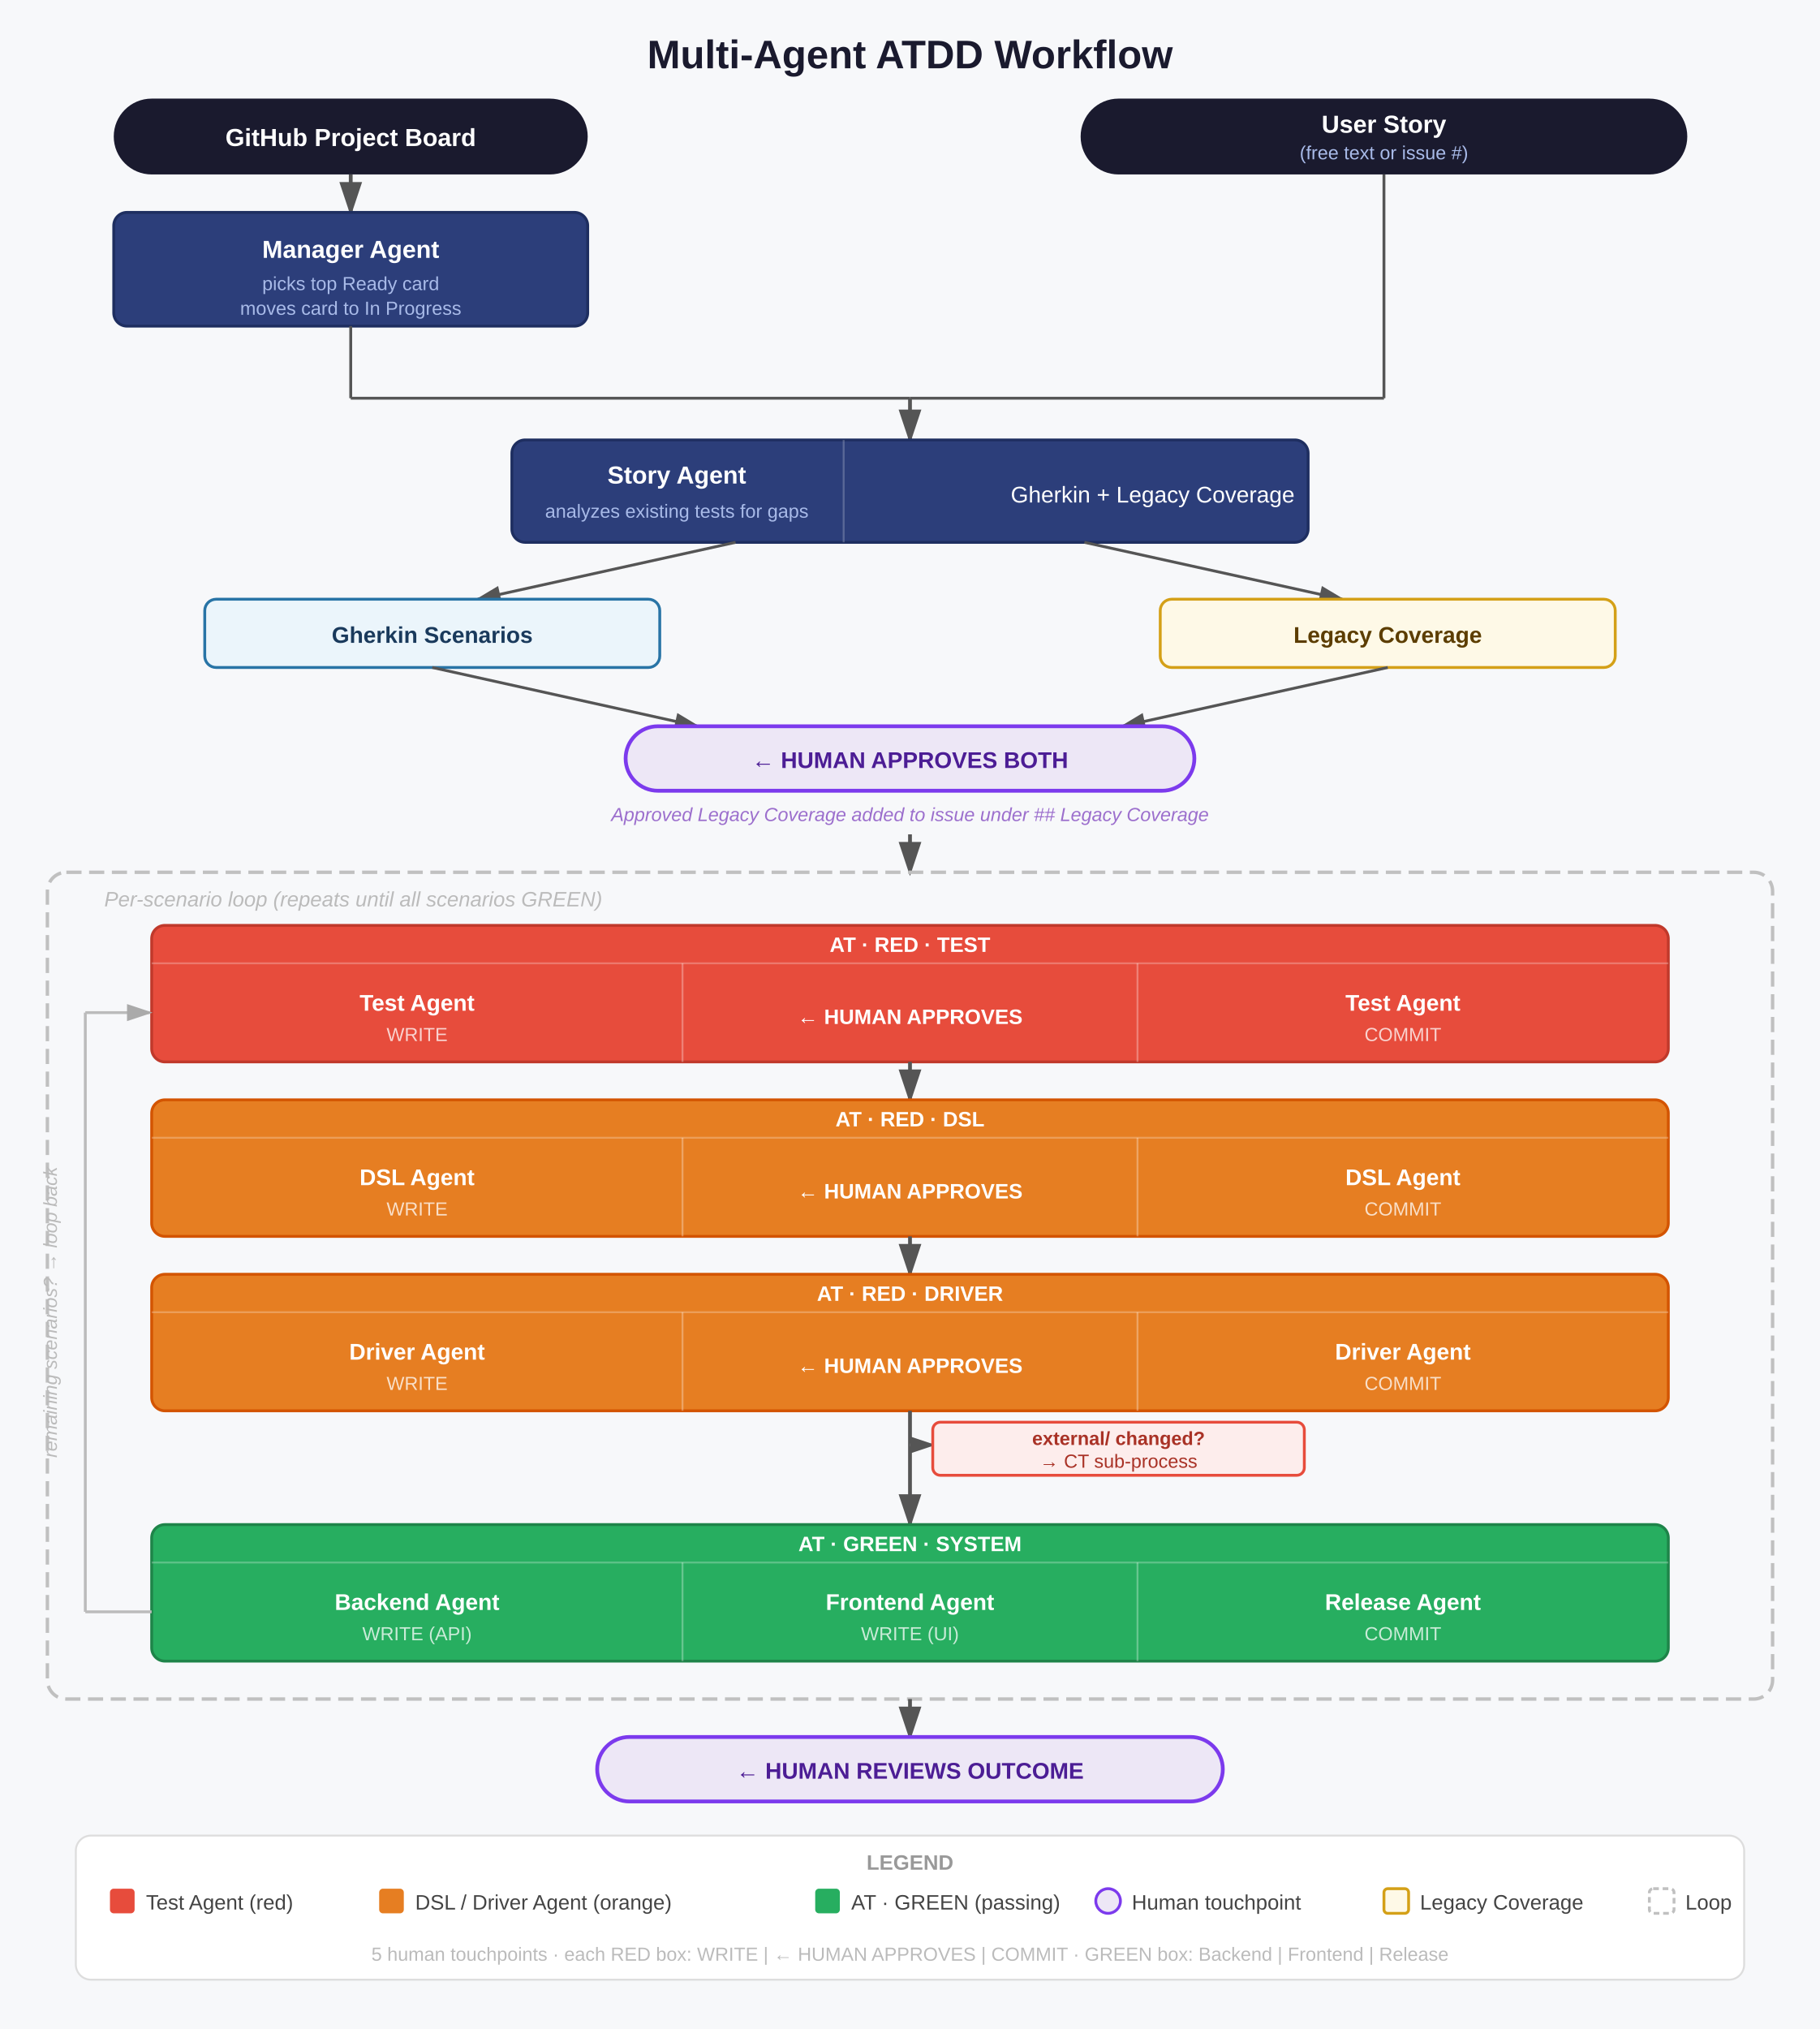
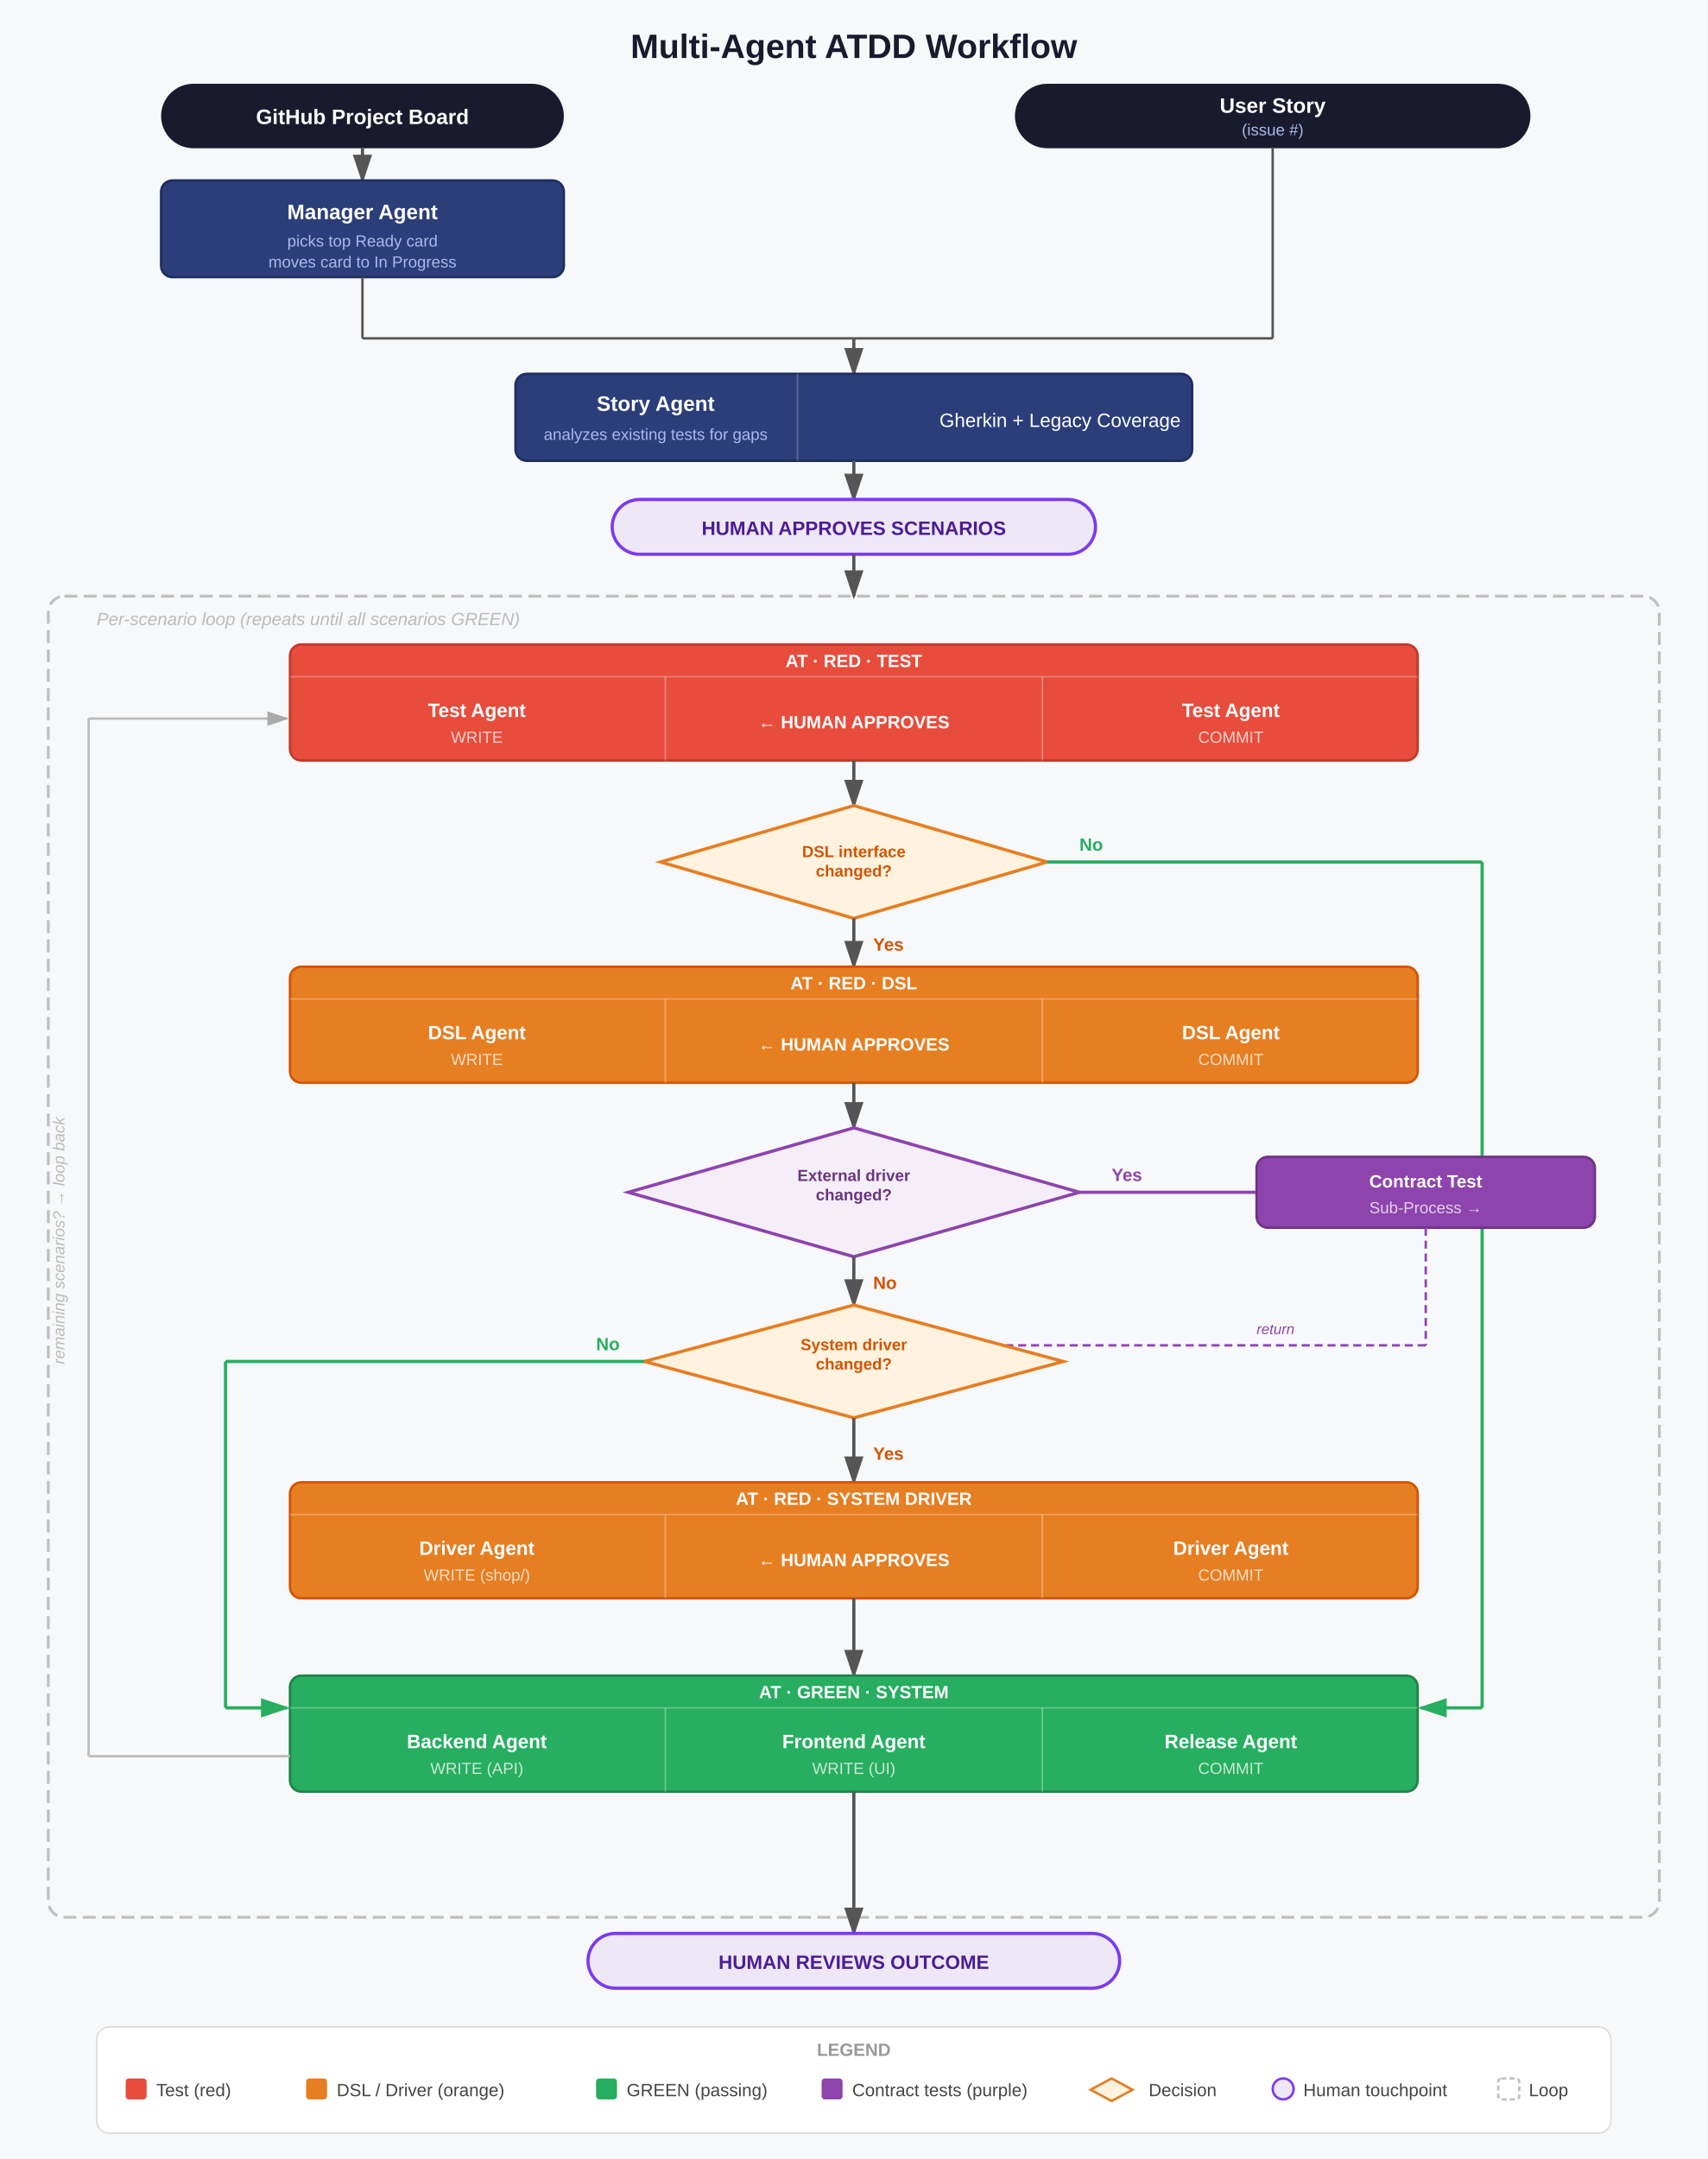
- <svg xmlns="http://www.w3.org/2000/svg" viewBox="0 0 960 1070" font-family="Segoe UI, Arial, sans-serif" font-size="13">
+ <svg xmlns="http://www.w3.org/2000/svg" viewBox="0 0 1060 1340" font-family="Segoe UI, Arial, sans-serif" font-size="13">
  <defs>
    <marker id="arr" markerWidth="9" markerHeight="6" refX="8" refY="3" orient="auto">
      <polygon points="0 0, 9 3, 0 6" fill="#555" />
    </marker>
+     <marker id="arr-green" markerWidth="9" markerHeight="6" refX="8" refY="3" orient="auto">
+       <polygon points="0 0, 9 3, 0 6" fill="#27AE60" />
+     </marker>
    <marker id="arr-back" markerWidth="9" markerHeight="6" refX="8" refY="3" orient="auto">
      <polygon points="0 0, 9 3, 0 6" fill="#AAAAAA" />
    </marker>
+     <marker id="arr-ct" markerWidth="9" markerHeight="6" refX="8" refY="3" orient="auto">
+       <polygon points="0 0, 9 3, 0 6" fill="#8E44AD" />
+     </marker>
  </defs>
-   <rect width="960" height="1070" fill="#F7F8FA" />
-   <text x="480" y="36" text-anchor="middle" font-size="21" font-weight="bold" fill="#1A1A2E">Multi-Agent ATDD Workflow</text>
-   <rect x="60" y="52" width="250" height="40" rx="20" fill="#1A1A2E" />
-   <text x="185" y="77" text-anchor="middle" fill="white" font-weight="bold" font-size="13">GitHub Project Board</text>
-   <rect x="570" y="52" width="320" height="40" rx="20" fill="#1A1A2E" />
-   <text x="730" y="70" text-anchor="middle" fill="white" font-weight="bold" font-size="13">User Story</text>
-   <text x="730" y="84" text-anchor="middle" fill="#A8BAE8" font-size="10">(free text or issue #)</text>
-   <line x1="185" y1="92" x2="185" y2="112" stroke="#555" stroke-width="2" marker-end="url(#arr)" />
-   <rect x="60" y="112" width="250" height="60" rx="7" fill="#2C3E7A" stroke="#1E2E60" stroke-width="1.5" />
-   <text x="185" y="136" text-anchor="middle" fill="white" font-weight="bold" font-size="13">Manager Agent</text>
-   <text x="185" y="153" text-anchor="middle" fill="#A8BAE8" font-size="10">picks top Ready card</text>
-   <text x="185" y="166" text-anchor="middle" fill="#A8BAE8" font-size="10">moves card to In Progress</text>
-   <line x1="185" y1="172" x2="185" y2="210" stroke="#555" stroke-width="1.5" />
-   <line x1="185" y1="210" x2="480" y2="210" stroke="#555" stroke-width="1.5" />
-   <line x1="730" y1="92" x2="730" y2="210" stroke="#555" stroke-width="1.5" />
-   <line x1="730" y1="210" x2="480" y2="210" stroke="#555" stroke-width="1.5" />
-   <line x1="480" y1="210" x2="480" y2="232" stroke="#555" stroke-width="2" marker-end="url(#arr)" />
-   <rect x="270" y="232" width="420" height="54" rx="7" fill="#2C3E7A" stroke="#1E2E60" stroke-width="1.5" />
-   <line x1="445" y1="232" x2="445" y2="286" stroke="rgba(255,255,255,0.22)" stroke-width="1" />
-   <text x="357" y="255" text-anchor="middle" fill="white" font-weight="bold" font-size="13">Story Agent</text>
-   <text x="357" y="273" text-anchor="middle" fill="#A8BAE8" font-size="10">analyzes existing tests for gaps</text>
-   <text x="608" y="265" text-anchor="middle" fill="white" font-size="12">Gherkin + Legacy Coverage</text>
-   <line x1="388" y1="286" x2="252" y2="316" stroke="#555" stroke-width="1.5" marker-end="url(#arr)" />
-   <line x1="572" y1="286" x2="708" y2="316" stroke="#555" stroke-width="1.5" marker-end="url(#arr)" />
-   <rect x="108" y="316" width="240" height="36" rx="6" fill="#EBF5FB" stroke="#2874A6" stroke-width="1.5" />
-   <text x="228" y="339" text-anchor="middle" fill="#1A3A5C" font-weight="bold" font-size="12">Gherkin Scenarios</text>
-   <rect x="612" y="316" width="240" height="36" rx="6" fill="#FEF9E7" stroke="#D4A017" stroke-width="1.5" />
-   <text x="732" y="339" text-anchor="middle" fill="#5C3D00" font-weight="bold" font-size="12">Legacy Coverage</text>
-   <line x1="228" y1="352" x2="368" y2="383" stroke="#555" stroke-width="1.5" marker-end="url(#arr)" />
-   <line x1="732" y1="352" x2="592" y2="383" stroke="#555" stroke-width="1.5" marker-end="url(#arr)" />
-   <rect x="330" y="383" width="300" height="34" rx="17" fill="#EDE7F6" stroke="#7C3AED" stroke-width="2" />
-   <text x="480" y="405" text-anchor="middle" fill="#4C1D95" font-weight="bold" font-size="12">← HUMAN APPROVES BOTH</text>
-   <text x="480" y="433" text-anchor="middle" fill="#9C6FCD" font-size="10" font-style="italic">Approved Legacy Coverage added to issue under ## Legacy Coverage</text>
-   <line x1="480" y1="440" x2="480" y2="460" stroke="#555" stroke-width="2" marker-end="url(#arr)" />
-   <rect x="25" y="460" width="910" height="436" rx="10" fill="none" stroke="#C0C0C0" stroke-width="1.8" stroke-dasharray="8,4" />
-   <text x="55" y="478" fill="#BBBBBB" font-size="11" font-style="italic">Per-scenario loop (repeats until all scenarios GREEN)</text>
-   <rect x="80" y="488" width="800" height="72" rx="7" fill="#E74C3C" stroke="#C0392B" stroke-width="1.5" />
-   <line x1="80" y1="508" x2="880" y2="508" stroke="rgba(255,255,255,0.25)" stroke-width="1" />
-   <text x="480" y="502" text-anchor="middle" fill="white" font-weight="bold" font-size="11">AT · RED · TEST</text>
-   <line x1="360" y1="508" x2="360" y2="560" stroke="rgba(255,255,255,0.30)" stroke-width="1" />
-   <line x1="600" y1="508" x2="600" y2="560" stroke="rgba(255,255,255,0.30)" stroke-width="1" />
-   <text x="220" y="533" text-anchor="middle" fill="white" font-weight="bold" font-size="12">Test Agent</text>
-   <text x="220" y="549" text-anchor="middle" fill="rgba(255,255,255,0.75)" font-size="10">WRITE</text>
-   <text x="480" y="540" text-anchor="middle" fill="white" font-weight="bold" font-size="11">← HUMAN APPROVES</text>
-   <text x="740" y="533" text-anchor="middle" fill="white" font-weight="bold" font-size="12">Test Agent</text>
-   <text x="740" y="549" text-anchor="middle" fill="rgba(255,255,255,0.75)" font-size="10">COMMIT</text>
-   <line x1="480" y1="560" x2="480" y2="580" stroke="#555" stroke-width="2" marker-end="url(#arr)" />
-   <rect x="80" y="580" width="800" height="72" rx="7" fill="#E67E22" stroke="#D35400" stroke-width="1.5" />
-   <line x1="80" y1="600" x2="880" y2="600" stroke="rgba(255,255,255,0.25)" stroke-width="1" />
-   <text x="480" y="594" text-anchor="middle" fill="white" font-weight="bold" font-size="11">AT · RED · DSL</text>
-   <line x1="360" y1="600" x2="360" y2="652" stroke="rgba(255,255,255,0.30)" stroke-width="1" />
-   <line x1="600" y1="600" x2="600" y2="652" stroke="rgba(255,255,255,0.30)" stroke-width="1" />
-   <text x="220" y="625" text-anchor="middle" fill="white" font-weight="bold" font-size="12">DSL Agent</text>
-   <text x="220" y="641" text-anchor="middle" fill="rgba(255,255,255,0.75)" font-size="10">WRITE</text>
-   <text x="480" y="632" text-anchor="middle" fill="white" font-weight="bold" font-size="11">← HUMAN APPROVES</text>
-   <text x="740" y="625" text-anchor="middle" fill="white" font-weight="bold" font-size="12">DSL Agent</text>
-   <text x="740" y="641" text-anchor="middle" fill="rgba(255,255,255,0.75)" font-size="10">COMMIT</text>
-   <line x1="480" y1="652" x2="480" y2="672" stroke="#555" stroke-width="2" marker-end="url(#arr)" />
-   <rect x="80" y="672" width="800" height="72" rx="7" fill="#E67E22" stroke="#D35400" stroke-width="1.5" />
-   <line x1="80" y1="692" x2="880" y2="692" stroke="rgba(255,255,255,0.25)" stroke-width="1" />
-   <text x="480" y="686" text-anchor="middle" fill="white" font-weight="bold" font-size="11">AT · RED · DRIVER</text>
-   <line x1="360" y1="692" x2="360" y2="744" stroke="rgba(255,255,255,0.30)" stroke-width="1" />
-   <line x1="600" y1="692" x2="600" y2="744" stroke="rgba(255,255,255,0.30)" stroke-width="1" />
-   <text x="220" y="717" text-anchor="middle" fill="white" font-weight="bold" font-size="12">Driver Agent</text>
-   <text x="220" y="733" text-anchor="middle" fill="rgba(255,255,255,0.75)" font-size="10">WRITE</text>
-   <text x="480" y="724" text-anchor="middle" fill="white" font-weight="bold" font-size="11">← HUMAN APPROVES</text>
-   <text x="740" y="717" text-anchor="middle" fill="white" font-weight="bold" font-size="12">Driver Agent</text>
-   <text x="740" y="733" text-anchor="middle" fill="rgba(255,255,255,0.75)" font-size="10">COMMIT</text>
-   <line x1="480" y1="744" x2="480" y2="804" stroke="#555" stroke-width="2" marker-end="url(#arr)" />
-   <line x1="480" y1="762" x2="492" y2="762" stroke="#999" stroke-width="1.5" marker-end="url(#arr)" />
-   <rect x="492" y="750" width="196" height="28" rx="4" fill="#FDEDEC" stroke="#E74C3C" stroke-width="1.5" />
-   <text x="590" y="762" text-anchor="middle" fill="#A93226" font-size="10" font-weight="bold">external/ changed?</text>
-   <text x="590" y="774" text-anchor="middle" fill="#A93226" font-size="10">→ CT sub-process</text>
-   <rect x="80" y="804" width="800" height="72" rx="7" fill="#27AE60" stroke="#1E8449" stroke-width="1.5" />
-   <line x1="80" y1="824" x2="880" y2="824" stroke="rgba(255,255,255,0.25)" stroke-width="1" />
-   <text x="480" y="818" text-anchor="middle" fill="white" font-weight="bold" font-size="11">AT · GREEN · SYSTEM</text>
-   <line x1="360" y1="824" x2="360" y2="876" stroke="rgba(255,255,255,0.30)" stroke-width="1" />
-   <line x1="600" y1="824" x2="600" y2="876" stroke="rgba(255,255,255,0.30)" stroke-width="1" />
-   <text x="220" y="849" text-anchor="middle" fill="white" font-weight="bold" font-size="12">Backend Agent</text>
-   <text x="220" y="865" text-anchor="middle" fill="rgba(255,255,255,0.75)" font-size="10">WRITE (API)</text>
-   <text x="480" y="849" text-anchor="middle" fill="white" font-weight="bold" font-size="12">Frontend Agent</text>
-   <text x="480" y="865" text-anchor="middle" fill="rgba(255,255,255,0.75)" font-size="10">WRITE (UI)</text>
-   <text x="740" y="849" text-anchor="middle" fill="white" font-weight="bold" font-size="12">Release Agent</text>
-   <text x="740" y="865" text-anchor="middle" fill="rgba(255,255,255,0.75)" font-size="10">COMMIT</text>
-   <line x1="80" y1="850" x2="45" y2="850" stroke="#BBBBBB" stroke-width="1.5" />
-   <line x1="45" y1="850" x2="45" y2="534" stroke="#BBBBBB" stroke-width="1.5" />
-   <line x1="45" y1="534" x2="79" y2="534" stroke="#BBBBBB" stroke-width="1.5" marker-end="url(#arr-back)" />
-   <text x="30" y="692" text-anchor="middle" fill="#BBBBBB" font-size="10" font-style="italic" transform="rotate(-90,30,692)">remaining scenarios? → loop back</text>
-   <line x1="480" y1="896" x2="480" y2="916" stroke="#555" stroke-width="2" marker-end="url(#arr)" />
-   <rect x="315" y="916" width="330" height="34" rx="17" fill="#EDE7F6" stroke="#7C3AED" stroke-width="2" />
-   <text x="480" y="938" text-anchor="middle" fill="#4C1D95" font-weight="bold" font-size="12">← HUMAN REVIEWS OUTCOME</text>
-   <rect x="40" y="968" width="880" height="76" rx="8" fill="white" stroke="#DDDDDD" stroke-width="1" />
-   <text x="480" y="986" text-anchor="middle" fill="#999" font-size="11" font-weight="bold">LEGEND</text>
-   <rect x="58" y="996" width="13" height="13" rx="2" fill="#E74C3C" />
-   <text x="77" y="1007" fill="#444" font-size="11">Test Agent (red)</text>
-   <rect x="200" y="996" width="13" height="13" rx="2" fill="#E67E22" />
-   <text x="219" y="1007" fill="#444" font-size="11">DSL / Driver Agent (orange)</text>
-   <rect x="430" y="996" width="13" height="13" rx="2" fill="#27AE60" />
-   <text x="449" y="1007" fill="#444" font-size="11">AT · GREEN (passing)</text>
-   <rect x="578" y="996" width="13" height="13" rx="7" fill="#EDE7F6" stroke="#7C3AED" stroke-width="1.5" />
-   <text x="597" y="1007" fill="#444" font-size="11">Human touchpoint</text>
-   <rect x="730" y="996" width="13" height="13" rx="2" fill="#FEF9E7" stroke="#D4A017" stroke-width="1.5" />
-   <text x="749" y="1007" fill="#444" font-size="11">Legacy Coverage</text>
-   <rect x="870" y="996" width="13" height="13" rx="2" fill="none" stroke="#C0C0C0" stroke-width="1.5" stroke-dasharray="3,2" />
-   <text x="889" y="1007" fill="#444" font-size="11">Loop</text>
-   <text x="480" y="1034" text-anchor="middle" fill="#BBBBBB" font-size="10">5 human touchpoints  ·  each RED box: WRITE | ← HUMAN APPROVES | COMMIT  ·  GREEN box: Backend | Frontend | Release</text>
+   <rect width="1060" height="1340" fill="#F7F8FA" />
+   <text x="530" y="36" text-anchor="middle" font-size="21" font-weight="bold" fill="#1A1A2E">Multi-Agent ATDD Workflow</text>
+   <rect x="100" y="52" width="250" height="40" rx="20" fill="#1A1A2E" />
+   <text x="225" y="77" text-anchor="middle" fill="white" font-weight="bold" font-size="13">GitHub Project Board</text>
+   <rect x="630" y="52" width="320" height="40" rx="20" fill="#1A1A2E" />
+   <text x="790" y="70" text-anchor="middle" fill="white" font-weight="bold" font-size="13">User Story</text>
+   <text x="790" y="84" text-anchor="middle" fill="#A8BAE8" font-size="10">(issue #)</text>
+   <line x1="225" y1="92" x2="225" y2="112" stroke="#555" stroke-width="2" marker-end="url(#arr)" />
+   <rect x="100" y="112" width="250" height="60" rx="7" fill="#2C3E7A" stroke="#1E2E60" stroke-width="1.5" />
+   <text x="225" y="136" text-anchor="middle" fill="white" font-weight="bold" font-size="13">Manager Agent</text>
+   <text x="225" y="153" text-anchor="middle" fill="#A8BAE8" font-size="10">picks top Ready card</text>
+   <text x="225" y="166" text-anchor="middle" fill="#A8BAE8" font-size="10">moves card to In Progress</text>
+   <line x1="225" y1="172" x2="225" y2="210" stroke="#555" stroke-width="1.5" />
+   <line x1="225" y1="210" x2="530" y2="210" stroke="#555" stroke-width="1.5" />
+   <line x1="790" y1="92" x2="790" y2="210" stroke="#555" stroke-width="1.5" />
+   <line x1="790" y1="210" x2="530" y2="210" stroke="#555" stroke-width="1.5" />
+   <line x1="530" y1="210" x2="530" y2="232" stroke="#555" stroke-width="2" marker-end="url(#arr)" />
+   <rect x="320" y="232" width="420" height="54" rx="7" fill="#2C3E7A" stroke="#1E2E60" stroke-width="1.5" />
+   <line x1="495" y1="232" x2="495" y2="286" stroke="rgba(255,255,255,0.22)" stroke-width="1" />
+   <text x="407" y="255" text-anchor="middle" fill="white" font-weight="bold" font-size="13">Story Agent</text>
+   <text x="407" y="273" text-anchor="middle" fill="#A8BAE8" font-size="10">analyzes existing tests for gaps</text>
+   <text x="658" y="265" text-anchor="middle" fill="white" font-size="12">Gherkin + Legacy Coverage</text>
+   <line x1="530" y1="286" x2="530" y2="310" stroke="#555" stroke-width="2" marker-end="url(#arr)" />
+   <rect x="380" y="310" width="300" height="34" rx="17" fill="#EDE7F6" stroke="#7C3AED" stroke-width="2" />
+   <text x="530" y="332" text-anchor="middle" fill="#4C1D95" font-weight="bold" font-size="12">HUMAN APPROVES SCENARIOS</text>
+   <line x1="530" y1="344" x2="530" y2="370" stroke="#555" stroke-width="2" marker-end="url(#arr)" />
+   <rect x="30" y="370" width="1000" height="820" rx="10" fill="none" stroke="#C0C0C0" stroke-width="1.8" stroke-dasharray="8,4" />
+   <text x="60" y="388" fill="#BBBBBB" font-size="11" font-style="italic">Per-scenario loop (repeats until all scenarios GREEN)</text>
+   <rect x="180" y="400" width="700" height="72" rx="7" fill="#E74C3C" stroke="#C0392B" stroke-width="1.5" />
+   <line x1="180" y1="420" x2="880" y2="420" stroke="rgba(255,255,255,0.25)" stroke-width="1" />
+   <text x="530" y="414" text-anchor="middle" fill="white" font-weight="bold" font-size="11">AT · RED · TEST</text>
+   <line x1="413" y1="420" x2="413" y2="472" stroke="rgba(255,255,255,0.30)" stroke-width="1" />
+   <line x1="647" y1="420" x2="647" y2="472" stroke="rgba(255,255,255,0.30)" stroke-width="1" />
+   <text x="296" y="445" text-anchor="middle" fill="white" font-weight="bold" font-size="12">Test Agent</text>
+   <text x="296" y="461" text-anchor="middle" fill="rgba(255,255,255,0.75)" font-size="10">WRITE</text>
+   <text x="530" y="452" text-anchor="middle" fill="white" font-weight="bold" font-size="11">← HUMAN APPROVES</text>
+   <text x="764" y="445" text-anchor="middle" fill="white" font-weight="bold" font-size="12">Test Agent</text>
+   <text x="764" y="461" text-anchor="middle" fill="rgba(255,255,255,0.75)" font-size="10">COMMIT</text>
+   <line x1="530" y1="472" x2="530" y2="500" stroke="#555" stroke-width="2" marker-end="url(#arr)" />
+   <polygon points="530,500 650,535 530,570 410,535" fill="#FFF3E0" stroke="#E67E22" stroke-width="2" />
+   <text x="530" y="532" text-anchor="middle" fill="#D35400" font-weight="bold" font-size="10">DSL interface</text>
+   <text x="530" y="544" text-anchor="middle" fill="#D35400" font-weight="bold" font-size="10">changed?</text>
+   <line x1="650" y1="535" x2="920" y2="535" stroke="#27AE60" stroke-width="2" />
+   <line x1="920" y1="535" x2="920" y2="1060" stroke="#27AE60" stroke-width="2" />
+   <line x1="920" y1="1060" x2="882" y2="1060" stroke="#27AE60" stroke-width="2" marker-end="url(#arr-green)" />
+   <text x="670" y="528" fill="#27AE60" font-weight="bold" font-size="11">No</text>
+   <line x1="530" y1="570" x2="530" y2="600" stroke="#555" stroke-width="2" marker-end="url(#arr)" />
+   <text x="542" y="590" fill="#D35400" font-weight="bold" font-size="11">Yes</text>
+   <rect x="180" y="600" width="700" height="72" rx="7" fill="#E67E22" stroke="#D35400" stroke-width="1.5" />
+   <line x1="180" y1="620" x2="880" y2="620" stroke="rgba(255,255,255,0.25)" stroke-width="1" />
+   <text x="530" y="614" text-anchor="middle" fill="white" font-weight="bold" font-size="11">AT · RED · DSL</text>
+   <line x1="413" y1="620" x2="413" y2="672" stroke="rgba(255,255,255,0.30)" stroke-width="1" />
+   <line x1="647" y1="620" x2="647" y2="672" stroke="rgba(255,255,255,0.30)" stroke-width="1" />
+   <text x="296" y="645" text-anchor="middle" fill="white" font-weight="bold" font-size="12">DSL Agent</text>
+   <text x="296" y="661" text-anchor="middle" fill="rgba(255,255,255,0.75)" font-size="10">WRITE</text>
+   <text x="530" y="652" text-anchor="middle" fill="white" font-weight="bold" font-size="11">← HUMAN APPROVES</text>
+   <text x="764" y="645" text-anchor="middle" fill="white" font-weight="bold" font-size="12">DSL Agent</text>
+   <text x="764" y="661" text-anchor="middle" fill="rgba(255,255,255,0.75)" font-size="10">COMMIT</text>
+   <line x1="530" y1="672" x2="530" y2="700" stroke="#555" stroke-width="2" marker-end="url(#arr)" />
+   <polygon points="530,700 670,740 530,780 390,740" fill="#F5EEF8" stroke="#8E44AD" stroke-width="2" />
+   <text x="530" y="733" text-anchor="middle" fill="#6C3483" font-weight="bold" font-size="10">External driver</text>
+   <text x="530" y="745" text-anchor="middle" fill="#6C3483" font-weight="bold" font-size="10">changed?</text>
+   <line x1="670" y1="740" x2="780" y2="740" stroke="#8E44AD" stroke-width="2" />
+   <text x="690" y="733" fill="#8E44AD" font-weight="bold" font-size="11">Yes</text>
+   <rect x="780" y="718" width="210" height="44" rx="7" fill="#8E44AD" stroke="#6C3483" stroke-width="1.5" />
+   <text x="885" y="737" text-anchor="middle" fill="white" font-weight="bold" font-size="11">Contract Test</text>
+   <text x="885" y="753" text-anchor="middle" fill="rgba(255,255,255,0.75)" font-size="10">Sub-Process →</text>
+   <line x1="885" y1="762" x2="885" y2="835" stroke="#8E44AD" stroke-width="1.5" stroke-dasharray="5,3" />
+   <line x1="885" y1="835" x2="542" y2="835" stroke="#8E44AD" stroke-width="1.5" stroke-dasharray="5,3" marker-end="url(#arr-ct)" />
+   <text x="780" y="828" fill="#8E44AD" font-size="9" font-style="italic">return</text>
+   <line x1="530" y1="780" x2="530" y2="810" stroke="#555" stroke-width="2" marker-end="url(#arr)" />
+   <text x="542" y="800" fill="#D35400" font-weight="bold" font-size="11">No</text>
+   <polygon points="530,810 660,845 530,880 400,845" fill="#FFF3E0" stroke="#E67E22" stroke-width="2" />
+   <text x="530" y="838" text-anchor="middle" fill="#D35400" font-weight="bold" font-size="10">System driver</text>
+   <text x="530" y="850" text-anchor="middle" fill="#D35400" font-weight="bold" font-size="10">changed?</text>
+   <line x1="400" y1="845" x2="140" y2="845" stroke="#27AE60" stroke-width="2" />
+   <line x1="140" y1="845" x2="140" y2="1060" stroke="#27AE60" stroke-width="2" />
+   <line x1="140" y1="1060" x2="178" y2="1060" stroke="#27AE60" stroke-width="2" marker-end="url(#arr-green)" />
+   <text x="370" y="838" fill="#27AE60" font-weight="bold" font-size="11">No</text>
+   <line x1="530" y1="880" x2="530" y2="920" stroke="#555" stroke-width="2" marker-end="url(#arr)" />
+   <text x="542" y="906" fill="#D35400" font-weight="bold" font-size="11">Yes</text>
+   <rect x="180" y="920" width="700" height="72" rx="7" fill="#E67E22" stroke="#D35400" stroke-width="1.5" />
+   <line x1="180" y1="940" x2="880" y2="940" stroke="rgba(255,255,255,0.25)" stroke-width="1" />
+   <text x="530" y="934" text-anchor="middle" fill="white" font-weight="bold" font-size="11">AT · RED · SYSTEM DRIVER</text>
+   <line x1="413" y1="940" x2="413" y2="992" stroke="rgba(255,255,255,0.30)" stroke-width="1" />
+   <line x1="647" y1="940" x2="647" y2="992" stroke="rgba(255,255,255,0.30)" stroke-width="1" />
+   <text x="296" y="965" text-anchor="middle" fill="white" font-weight="bold" font-size="12">Driver Agent</text>
+   <text x="296" y="981" text-anchor="middle" fill="rgba(255,255,255,0.75)" font-size="10">WRITE (shop/)</text>
+   <text x="530" y="972" text-anchor="middle" fill="white" font-weight="bold" font-size="11">← HUMAN APPROVES</text>
+   <text x="764" y="965" text-anchor="middle" fill="white" font-weight="bold" font-size="12">Driver Agent</text>
+   <text x="764" y="981" text-anchor="middle" fill="rgba(255,255,255,0.75)" font-size="10">COMMIT</text>
+   <line x1="530" y1="992" x2="530" y2="1040" stroke="#555" stroke-width="2" marker-end="url(#arr)" />
+   <rect x="180" y="1040" width="700" height="72" rx="7" fill="#27AE60" stroke="#1E8449" stroke-width="1.5" />
+   <line x1="180" y1="1060" x2="880" y2="1060" stroke="rgba(255,255,255,0.25)" stroke-width="1" />
+   <text x="530" y="1054" text-anchor="middle" fill="white" font-weight="bold" font-size="11">AT · GREEN · SYSTEM</text>
+   <line x1="413" y1="1060" x2="413" y2="1112" stroke="rgba(255,255,255,0.30)" stroke-width="1" />
+   <line x1="647" y1="1060" x2="647" y2="1112" stroke="rgba(255,255,255,0.30)" stroke-width="1" />
+   <text x="296" y="1085" text-anchor="middle" fill="white" font-weight="bold" font-size="12">Backend Agent</text>
+   <text x="296" y="1101" text-anchor="middle" fill="rgba(255,255,255,0.75)" font-size="10">WRITE (API)</text>
+   <text x="530" y="1085" text-anchor="middle" fill="white" font-weight="bold" font-size="12">Frontend Agent</text>
+   <text x="530" y="1101" text-anchor="middle" fill="rgba(255,255,255,0.75)" font-size="10">WRITE (UI)</text>
+   <text x="764" y="1085" text-anchor="middle" fill="white" font-weight="bold" font-size="12">Release Agent</text>
+   <text x="764" y="1101" text-anchor="middle" fill="rgba(255,255,255,0.75)" font-size="10">COMMIT</text>
+   <line x1="180" y1="1090" x2="55" y2="1090" stroke="#BBBBBB" stroke-width="1.5" />
+   <line x1="55" y1="1090" x2="55" y2="446" stroke="#BBBBBB" stroke-width="1.5" />
+   <line x1="55" y1="446" x2="178" y2="446" stroke="#BBBBBB" stroke-width="1.5" marker-end="url(#arr-back)" />
+   <text x="40" y="770" text-anchor="middle" fill="#BBBBBB" font-size="10" font-style="italic" transform="rotate(-90,40,770)">remaining scenarios? → loop back</text>
+   <line x1="530" y1="1112" x2="530" y2="1200" stroke="#555" stroke-width="2" marker-end="url(#arr)" />
+   <rect x="365" y="1200" width="330" height="34" rx="17" fill="#EDE7F6" stroke="#7C3AED" stroke-width="2" />
+   <text x="530" y="1222" text-anchor="middle" fill="#4C1D95" font-weight="bold" font-size="12">HUMAN REVIEWS OUTCOME</text>
+   <rect x="60" y="1258" width="940" height="66" rx="8" fill="white" stroke="#DDDDDD" stroke-width="1" />
+   <text x="530" y="1276" text-anchor="middle" fill="#999" font-size="11" font-weight="bold">LEGEND</text>
+   <rect x="78" y="1290" width="13" height="13" rx="2" fill="#E74C3C" />
+   <text x="97" y="1301" fill="#444" font-size="11">Test (red)</text>
+   <rect x="190" y="1290" width="13" height="13" rx="2" fill="#E67E22" />
+   <text x="209" y="1301" fill="#444" font-size="11">DSL / Driver (orange)</text>
+   <rect x="370" y="1290" width="13" height="13" rx="2" fill="#27AE60" />
+   <text x="389" y="1301" fill="#444" font-size="11">GREEN (passing)</text>
+   <rect x="510" y="1290" width="13" height="13" rx="2" fill="#8E44AD" />
+   <text x="529" y="1301" fill="#444" font-size="11">Contract tests (purple)</text>
+   <polygon points="690,1290 703,1297 690,1304 677,1297" fill="#FFF3E0" stroke="#E67E22" stroke-width="1.5" />
+   <text x="713" y="1301" fill="#444" font-size="11">Decision</text>
+   <rect x="790" y="1290" width="13" height="13" rx="7" fill="#EDE7F6" stroke="#7C3AED" stroke-width="1.5" />
+   <text x="809" y="1301" fill="#444" font-size="11">Human touchpoint</text>
+   <rect x="930" y="1290" width="13" height="13" rx="2" fill="none" stroke="#C0C0C0" stroke-width="1.5" stroke-dasharray="3,2" />
+   <text x="949" y="1301" fill="#444" font-size="11">Loop</text>
</svg>
